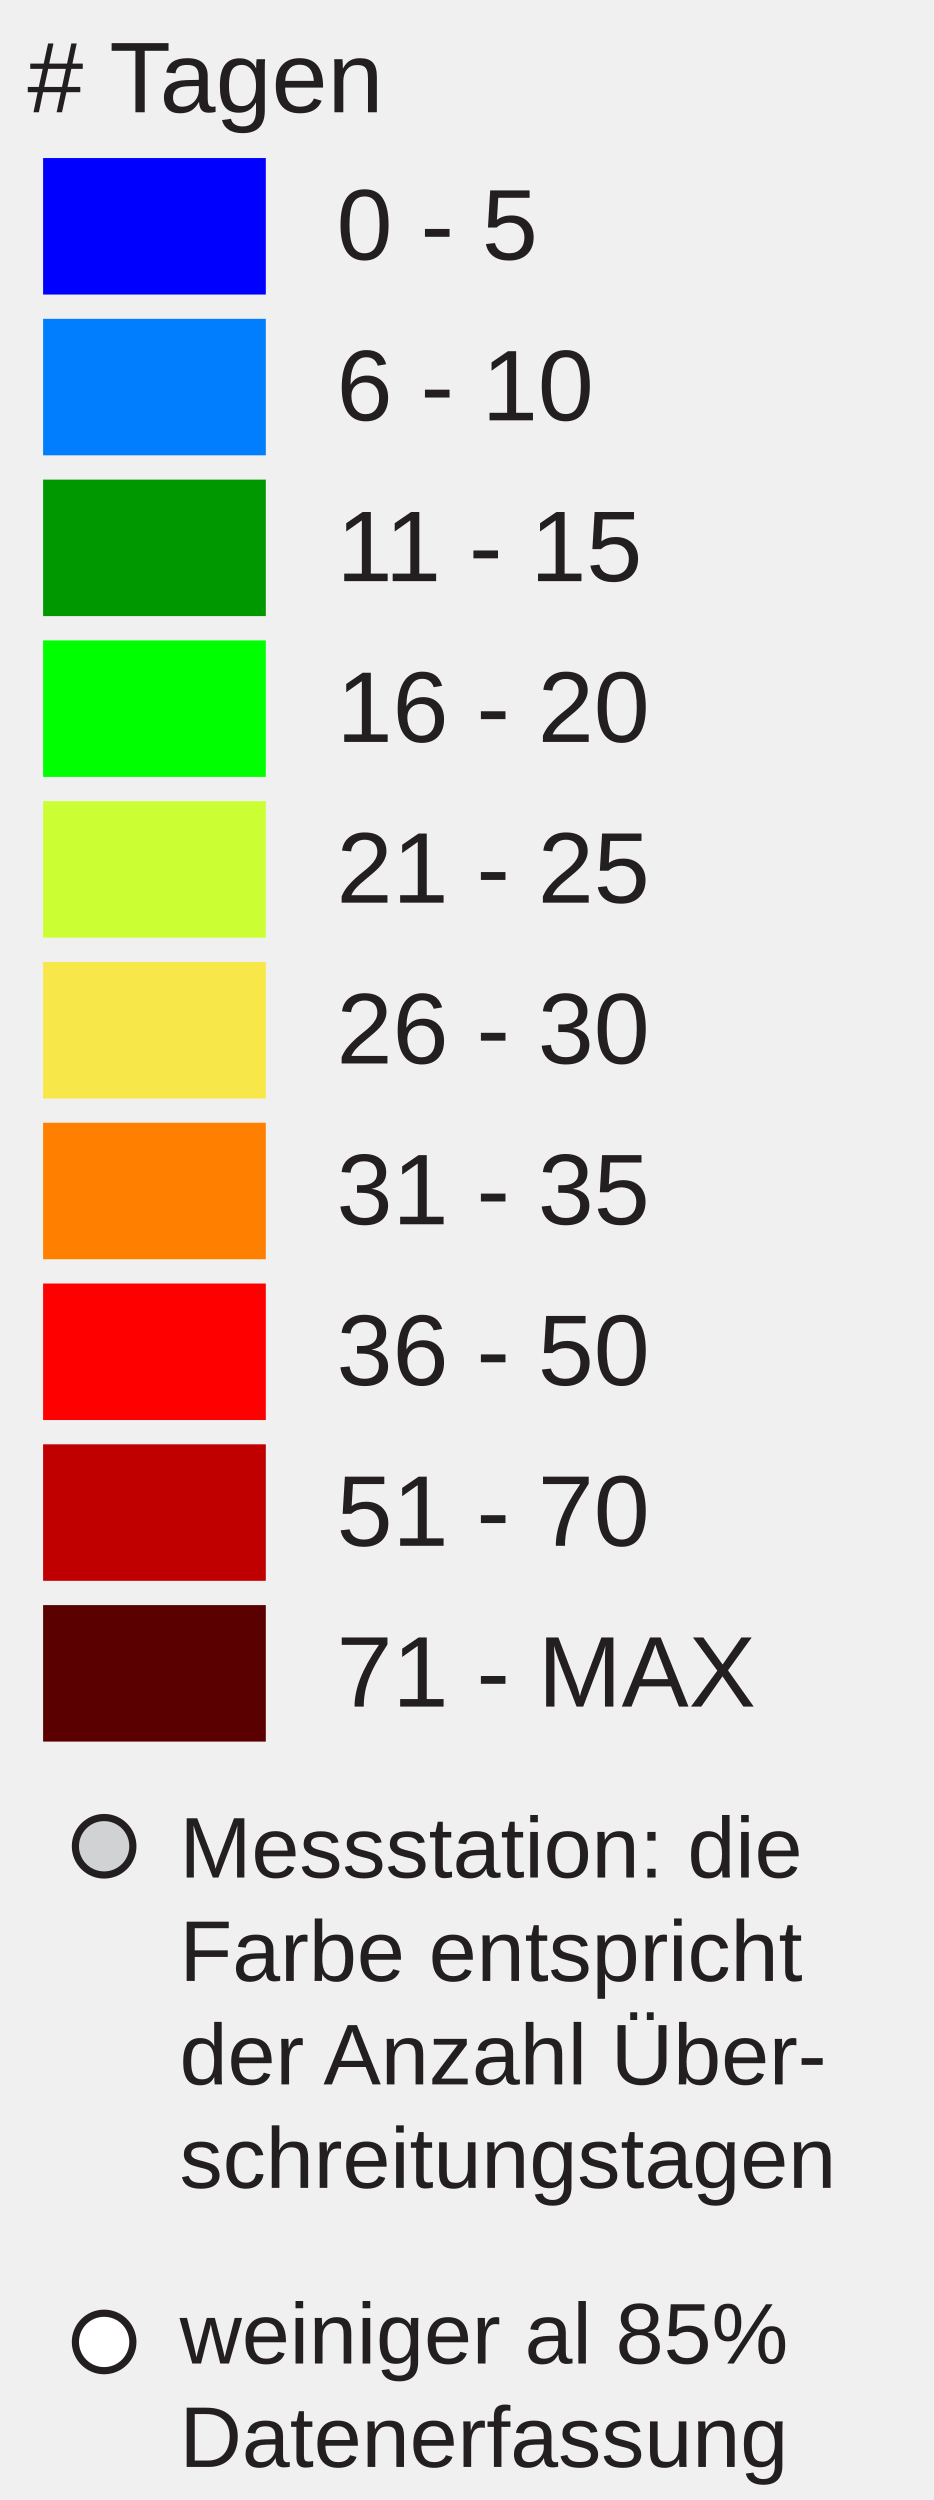
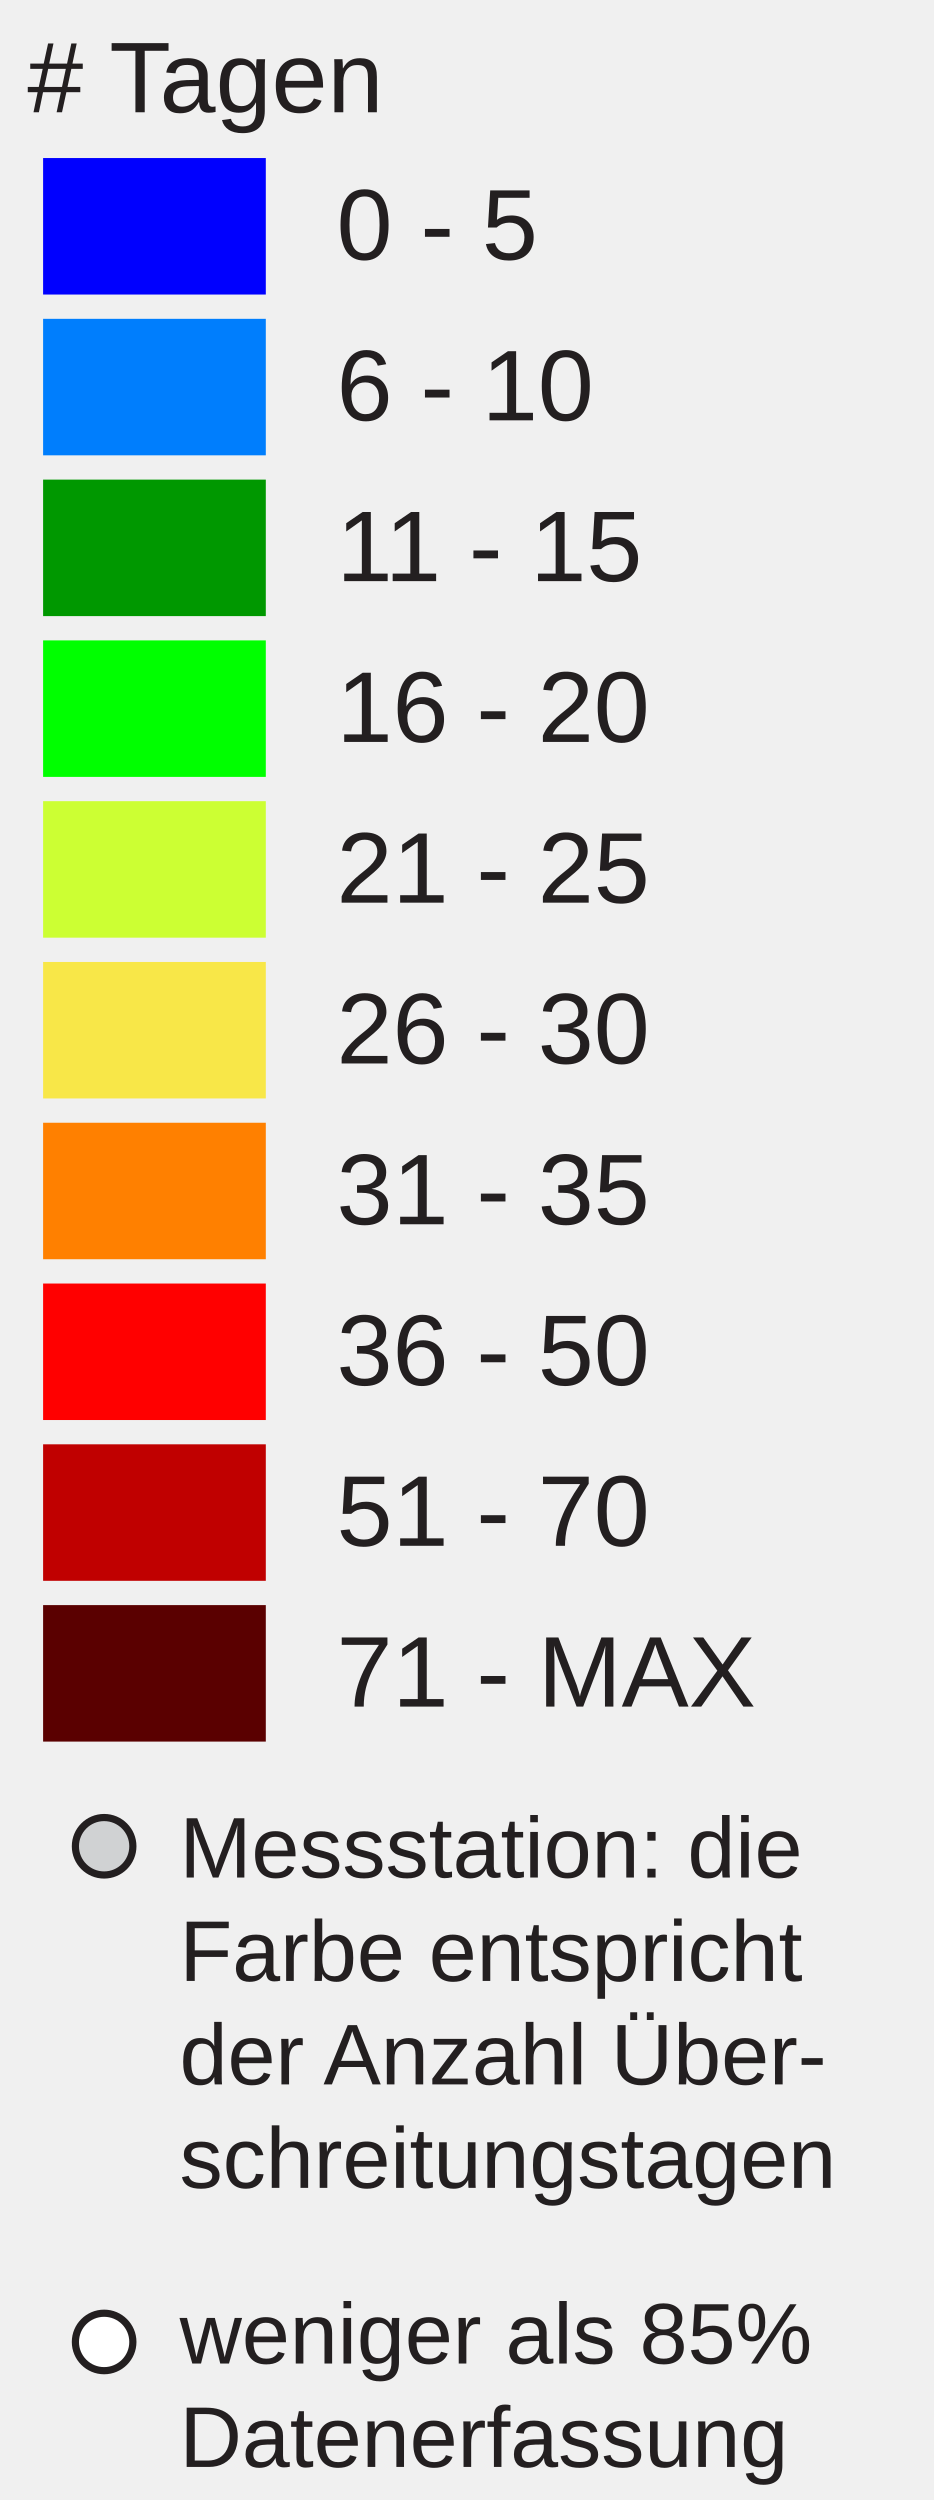
<svg xmlns="http://www.w3.org/2000/svg" version="1.1" id="Layer_1" x="0px" y="0px" width="130px" height="348px" viewBox="0 0 130 348" enable-background="new 0 0 130 348" xml:space="preserve">
  <rect x="6" y="22" fill="#0000FF" width="31" height="19" />
  <rect x="6" y="44.381" fill="#007EFD" width="31" height="19" />
  <rect x="6" y="66.762" fill="#009800" width="31" height="19" />
  <rect x="6" y="89.143" fill="#00FF00" width="31" height="19" />
  <rect x="6" y="111.524" fill="#CCFF33" width="31" height="19" />
  <rect x="6" y="133.905" fill="#F8E748" width="31" height="19" />
  <rect x="6" y="156.286" fill="#FF8000" width="31" height="19" />
  <rect x="6" y="178.668" fill="#FF0000" width="31" height="19" />
  <rect x="6" y="201.049" fill="#C00000" width="31" height="19" />
  <rect x="6" y="223.43" fill="#5A0000" width="31" height="19" />
  <text transform="matrix(1 0 0 1 46.853 36.1304)" fill="#231F20" font-family="Arial" font-size="14">0 - 5</text>
  <text transform="matrix(1 0 0 1 46.853 58.5112)" fill="#231F20" font-family="Arial" font-size="14">6 - 10</text>
  <text transform="matrix(1 0 0 1 46.853 80.8926)" fill="#231F20" font-family="Arial" font-size="14">11 - 15</text>
  <text transform="matrix(1 0 0 1 46.853 103.2734)" fill="#231F20" font-family="Arial" font-size="14">16 - 20</text>
  <text transform="matrix(1 0 0 1 46.853 125.6548)" fill="#231F20" font-family="Arial" font-size="14">21 - 25</text>
  <text transform="matrix(1 0 0 1 46.853 148.0352)" fill="#231F20" font-family="Arial" font-size="14">26 - 30</text>
  <text transform="matrix(1 0 0 1 46.853 170.417)" fill="#231F20" font-family="Arial" font-size="14">31 - 35</text>
  <text transform="matrix(1 0 0 1 46.853 192.7988)" fill="#231F20" font-family="Arial" font-size="14">36 - 50</text>
  <text transform="matrix(1 0 0 1 46.853 215.1797)" fill="#231F20" font-family="Arial" font-size="14">51 - 70</text>
  <text transform="matrix(1 0 0 1 46.853 237.5605)" fill="#231F20" font-family="Arial" font-size="14">71 - MAX</text>
  <text font-size="14" font-family="Arial" transform="translate(3.8027 15.631)" fill="#231F20"># Tagen</text>
  <circle fill="#D0D2D3" stroke="#231F20" stroke-miterlimit="10" cx="14.495" cy="257" r="4" />
  <circle fill="#FFFFFF" stroke="#231F20" stroke-miterlimit="10" cx="14.495" cy="326" r="4" />
  <text font-size="12" font-family="Arial" transform="translate(25 261.35)" fill="#231F20">Messstation: die</text>
  <text font-size="12" font-family="Arial" transform="translate(25 275.75)" fill="#231F20">Farbe entspricht</text>
  <text font-size="12" font-family="Arial" transform="translate(25 290.15)" fill="#231F20">der Anzahl Über-</text>
  <text font-size="12" font-family="Arial" transform="translate(25 304.55)" fill="#231F20">schreitungstagen</text>
-   <text font-size="12" font-family="Arial" transform="translate(25 329)" fill="#231F20">weiniger al 85%</text>
+   <text font-size="12" font-family="Arial" transform="translate(25 329)" fill="#231F20">weniger als 85%</text>
  <text font-size="12" font-family="Arial" transform="translate(25 343.4)" fill="#231F20">Datenerfassung</text>
</svg>
